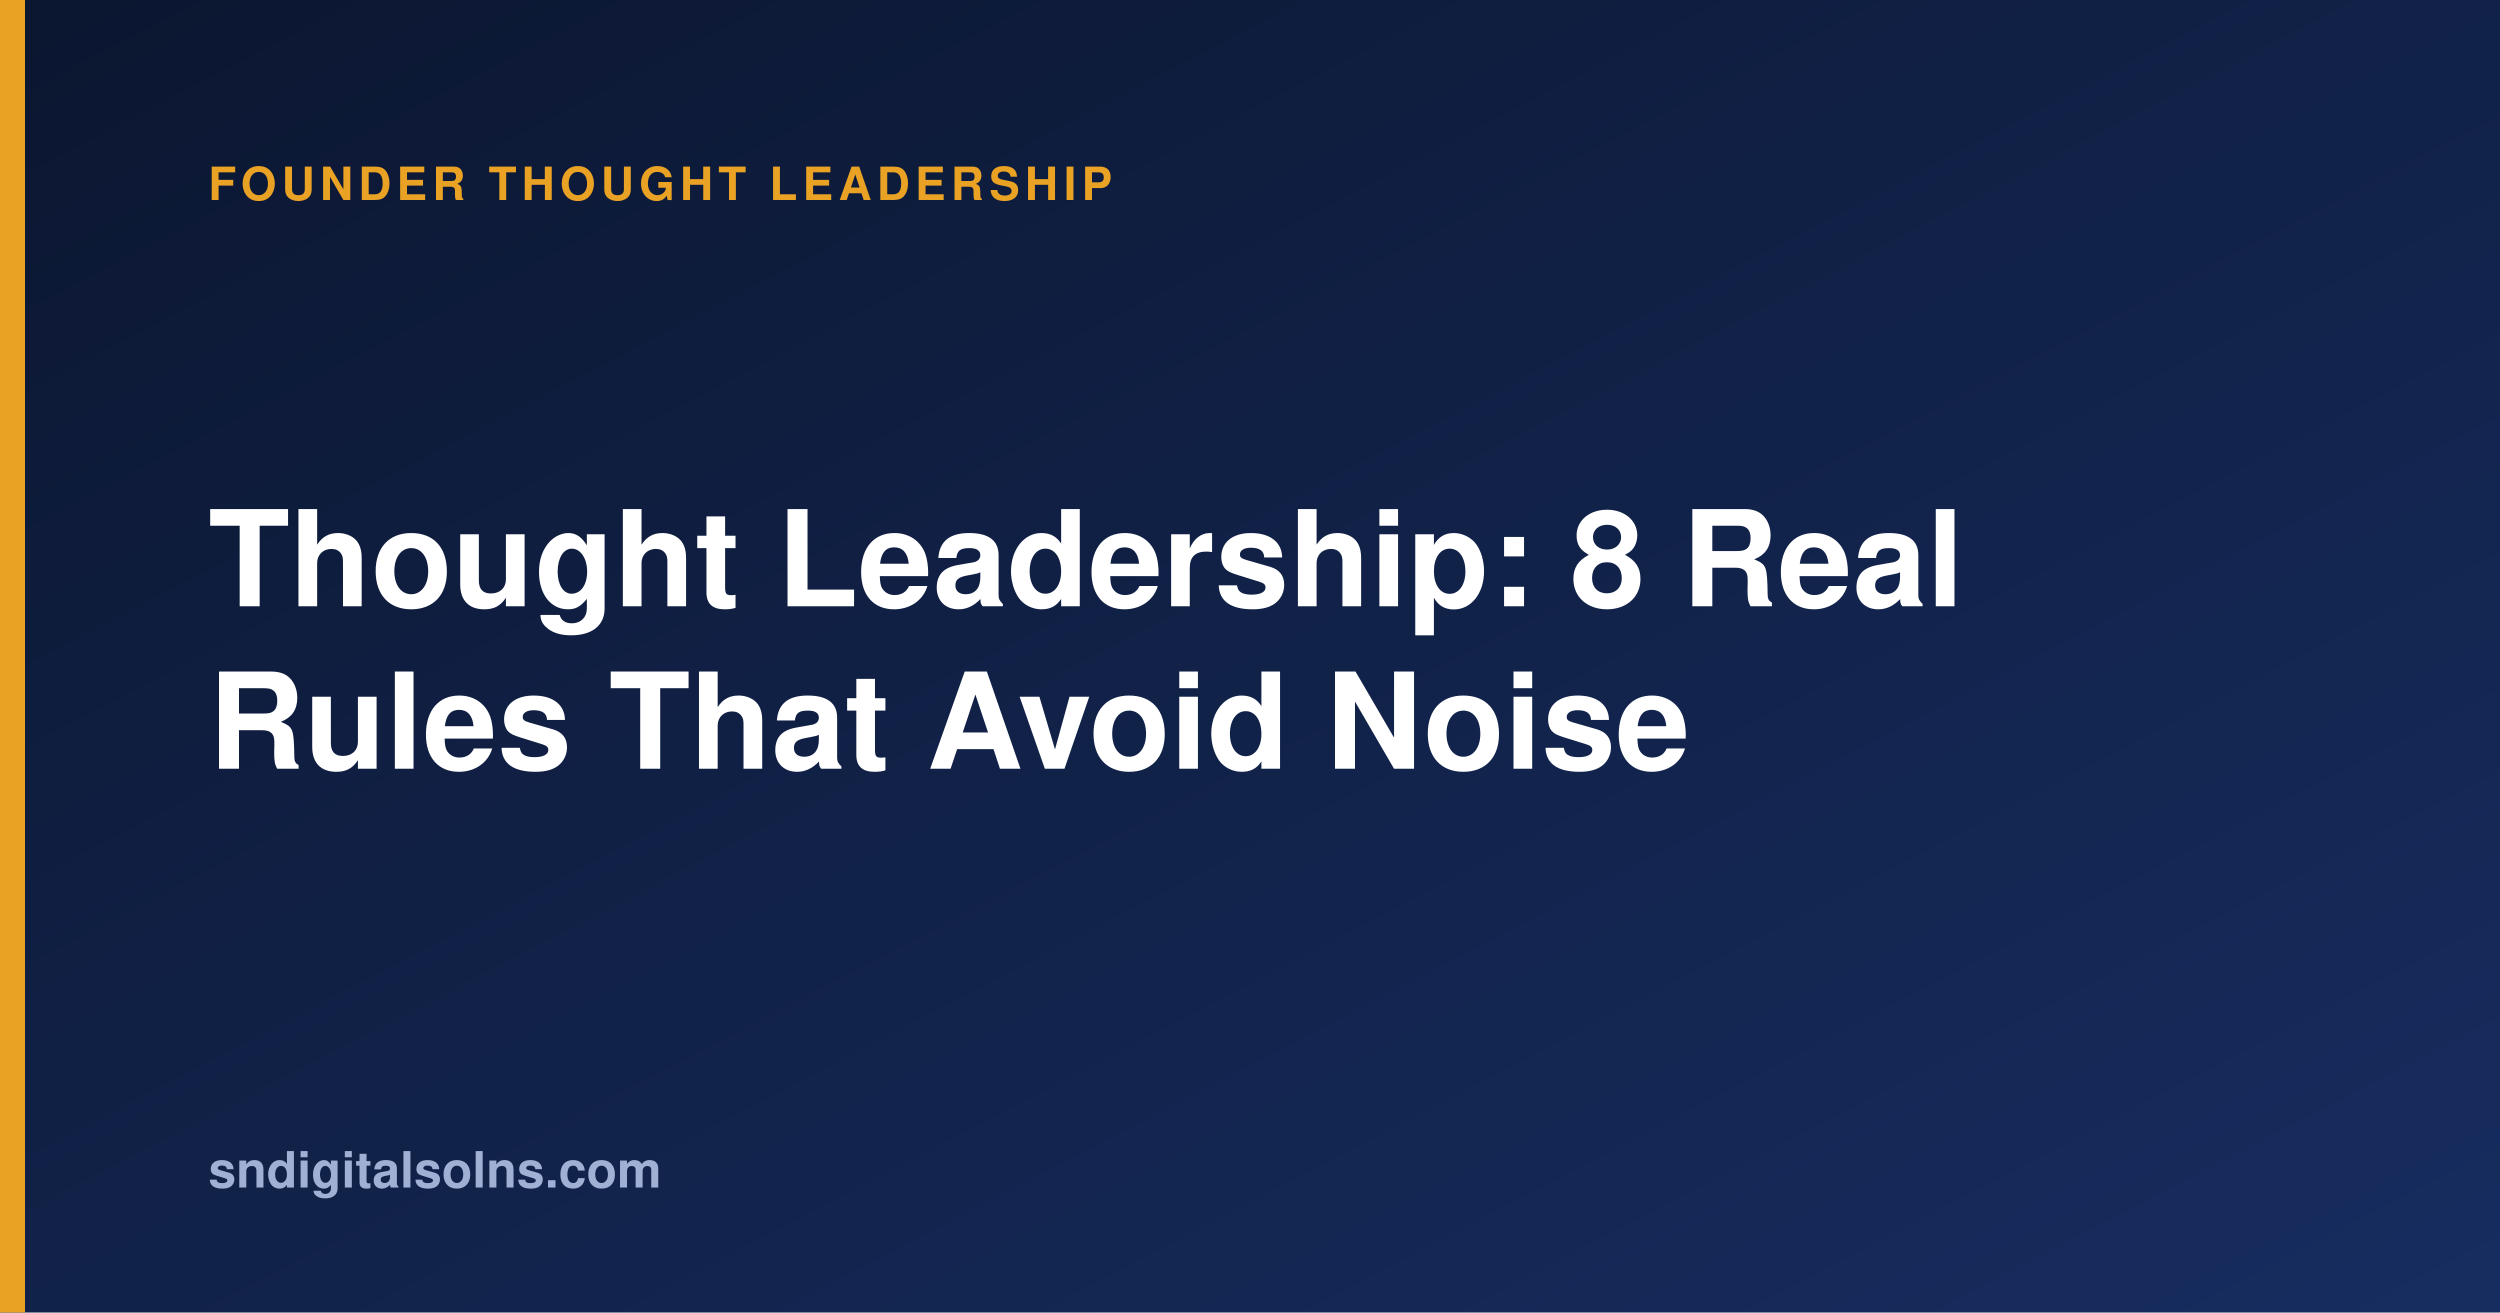
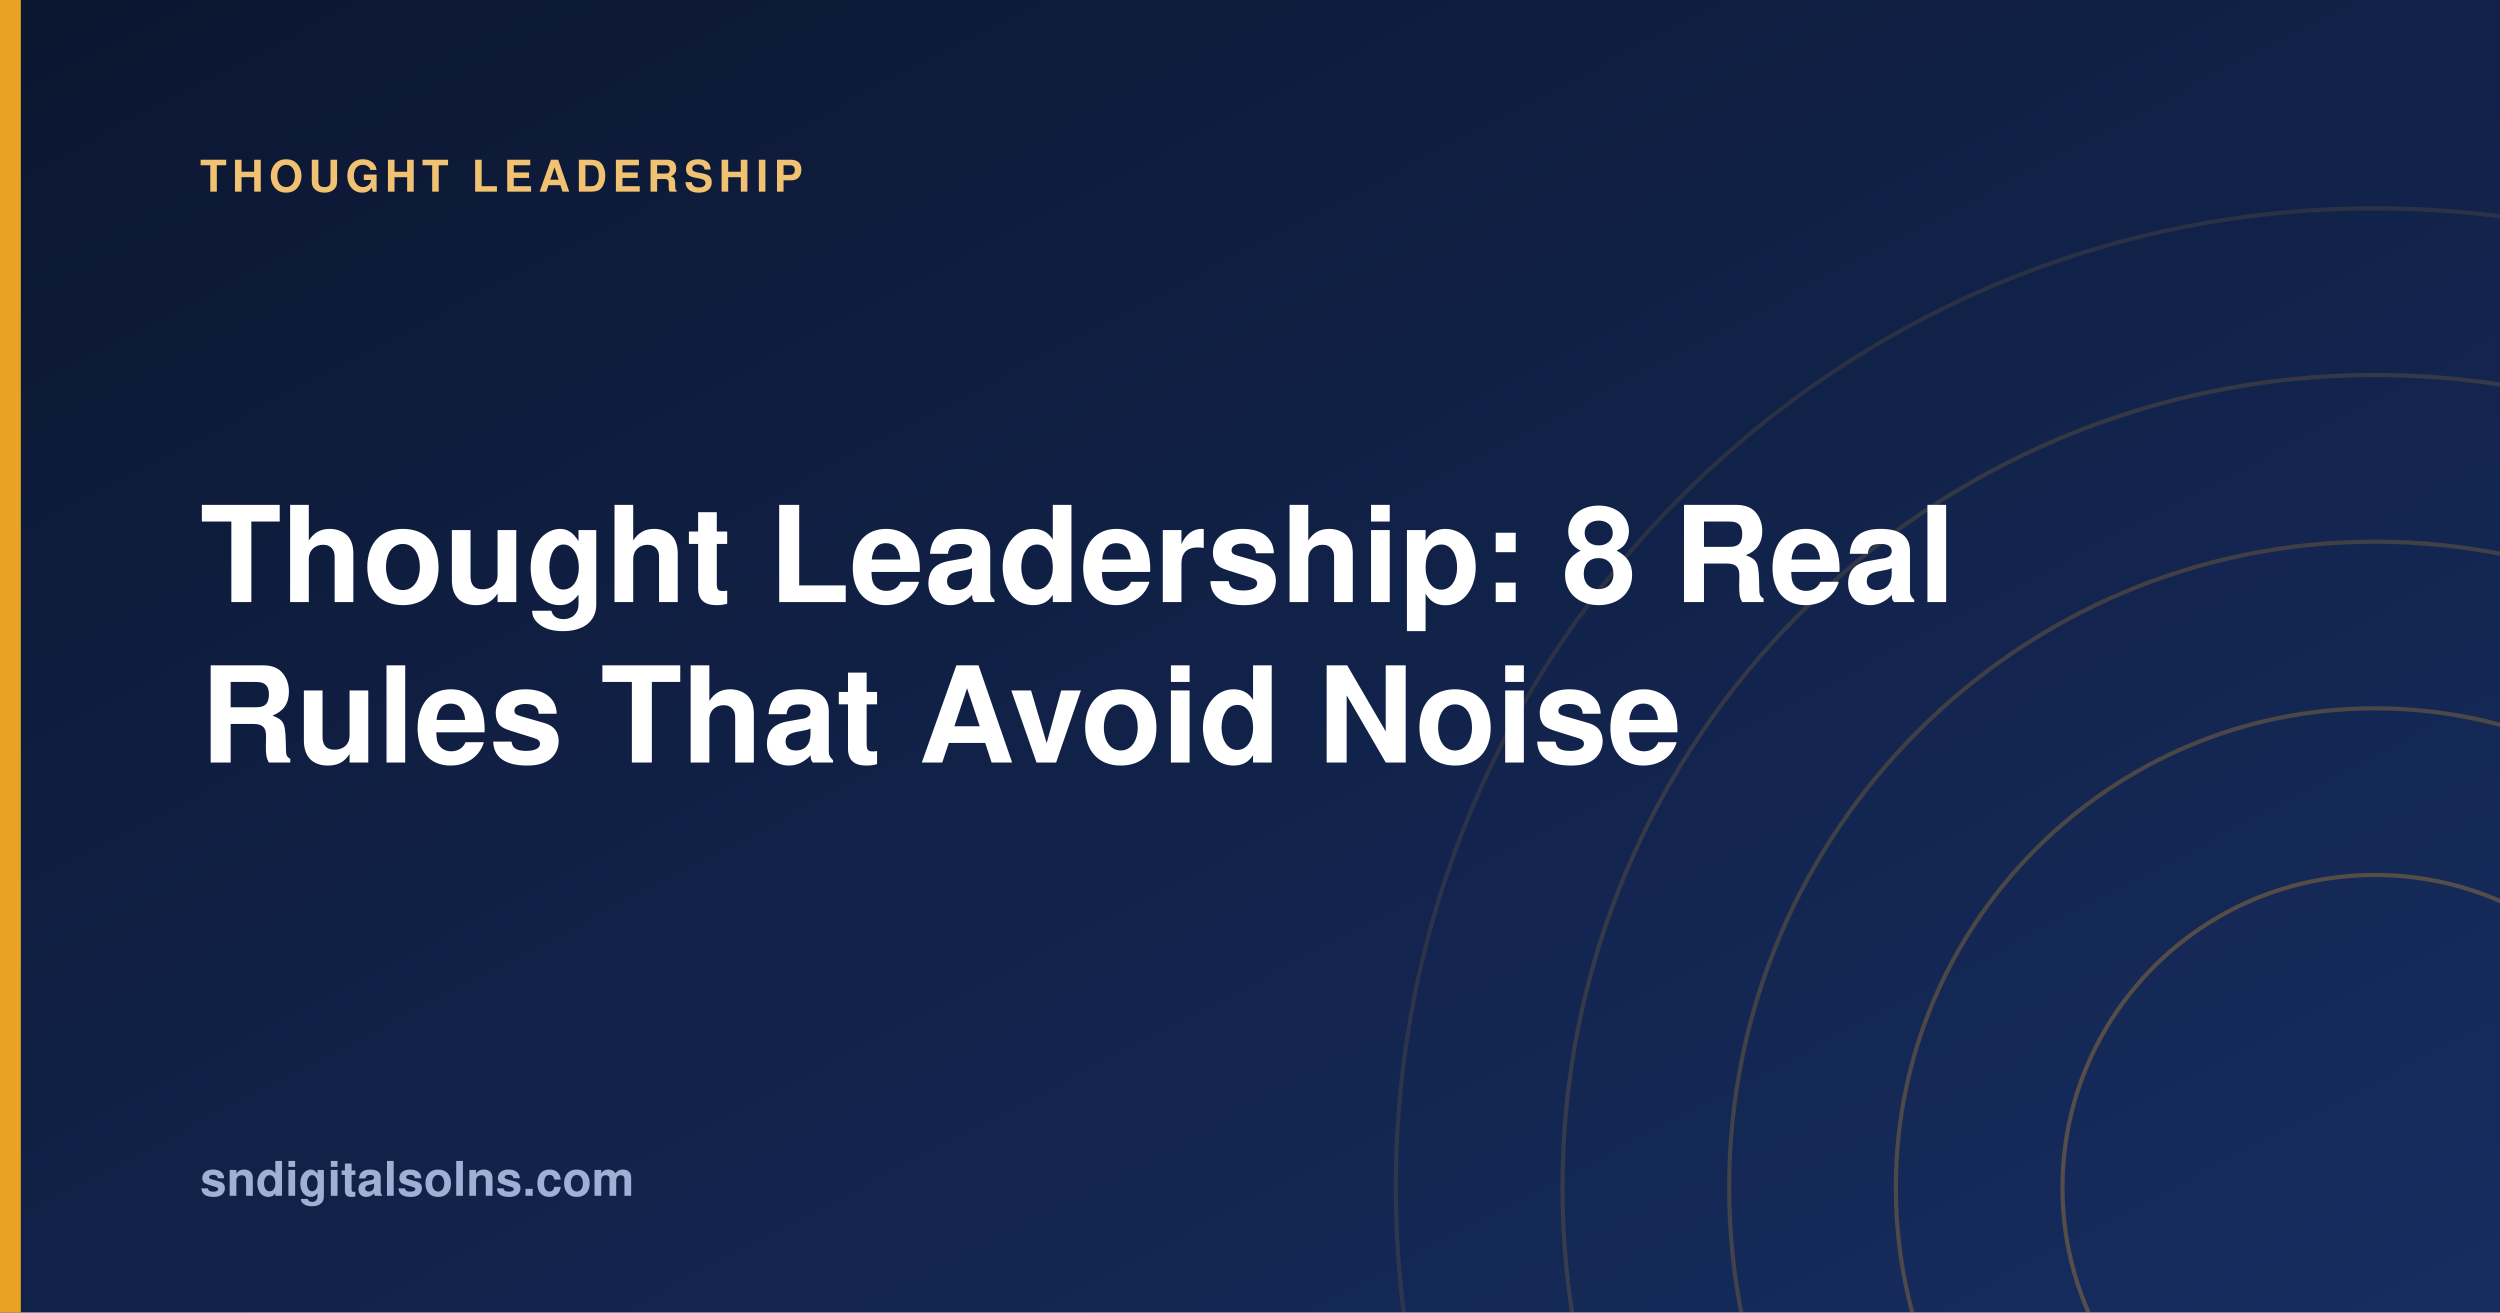
<svg xmlns="http://www.w3.org/2000/svg" width="1200" height="630" viewBox="0 0 1200 630" role="img">
  <defs>
-     <linearGradient id="bg" x1="0" y1="0" x2="1" y2="1">
+     <linearGradient id="g" x1="0" y1="0" x2="1" y2="1">
      <stop offset="0" stop-color="#0b1630" />
      <stop offset="1" stop-color="#172d60" />
    </linearGradient>
+     <clipPath id="c">
+       <rect width="1200" height="630" />
+     </clipPath>
  </defs>
-   <rect width="1200" height="630" fill="url(#bg)" />
-   <rect x="0" y="0" width="12" height="630" fill="#eaa225" />
-   <text x="100" y="96" fill="#eaa225" font-family="Helvetica,Arial,sans-serif" font-size="22" font-weight="700" letter-spacing="2.5">FOUNDER THOUGHT LEADERSHIP</text>
-   <text fill="#ffffff" font-family="Helvetica,Arial,sans-serif" font-size="64" font-weight="800">
-     <tspan x="100" y="291">Thought Leadership: 8 Real</tspan>
-     <tspan x="100" y="369">Rules That Avoid Noise</tspan>
+   <rect width="1200" height="630" fill="url(#g)" />
+   <g clip-path="url(#c)">
+     <circle cx="1140" cy="570" r="150" fill="none" stroke="#eaa225" stroke-opacity="0.30" stroke-width="2" />
+     <circle cx="1140" cy="570" r="230" fill="none" stroke="#eaa225" stroke-opacity="0.26" stroke-width="2" />
+     <circle cx="1140" cy="570" r="310" fill="none" stroke="#eaa225" stroke-opacity="0.21" stroke-width="2" />
+     <circle cx="1140" cy="570" r="390" fill="none" stroke="#eaa225" stroke-opacity="0.16" stroke-width="2" />
+     <circle cx="1140" cy="570" r="470" fill="none" stroke="#eaa225" stroke-opacity="0.12" stroke-width="2" />
+   </g>
+   <rect x="0" y="0" width="10" height="630" fill="#eaa225" />
+   <text x="96" y="92" fill="#f1c271" font-family="Helvetica Neue,Helvetica,Arial,sans-serif" font-size="21" font-weight="700" letter-spacing="2.6">THOUGHT LEADERSHIP</text>
+   <text fill="#ffffff" font-family="Helvetica Neue,Helvetica,Arial,sans-serif" font-size="64" font-weight="800">
+     <tspan x="96" y="289">Thought Leadership: 8 Real</tspan>
+     <tspan x="96" y="366">Rules That Avoid Noise</tspan>
  </text>
-   <text x="100" y="570" fill="#9fb0d4" font-family="Helvetica,Arial,sans-serif" font-size="24" font-weight="600">sndigitalsolns.com</text>
+   <text x="96" y="574" fill="#9fb0d4" font-family="Helvetica Neue,Helvetica,Arial,sans-serif" font-size="23" font-weight="600">sndigitalsolns.com</text>
</svg>
